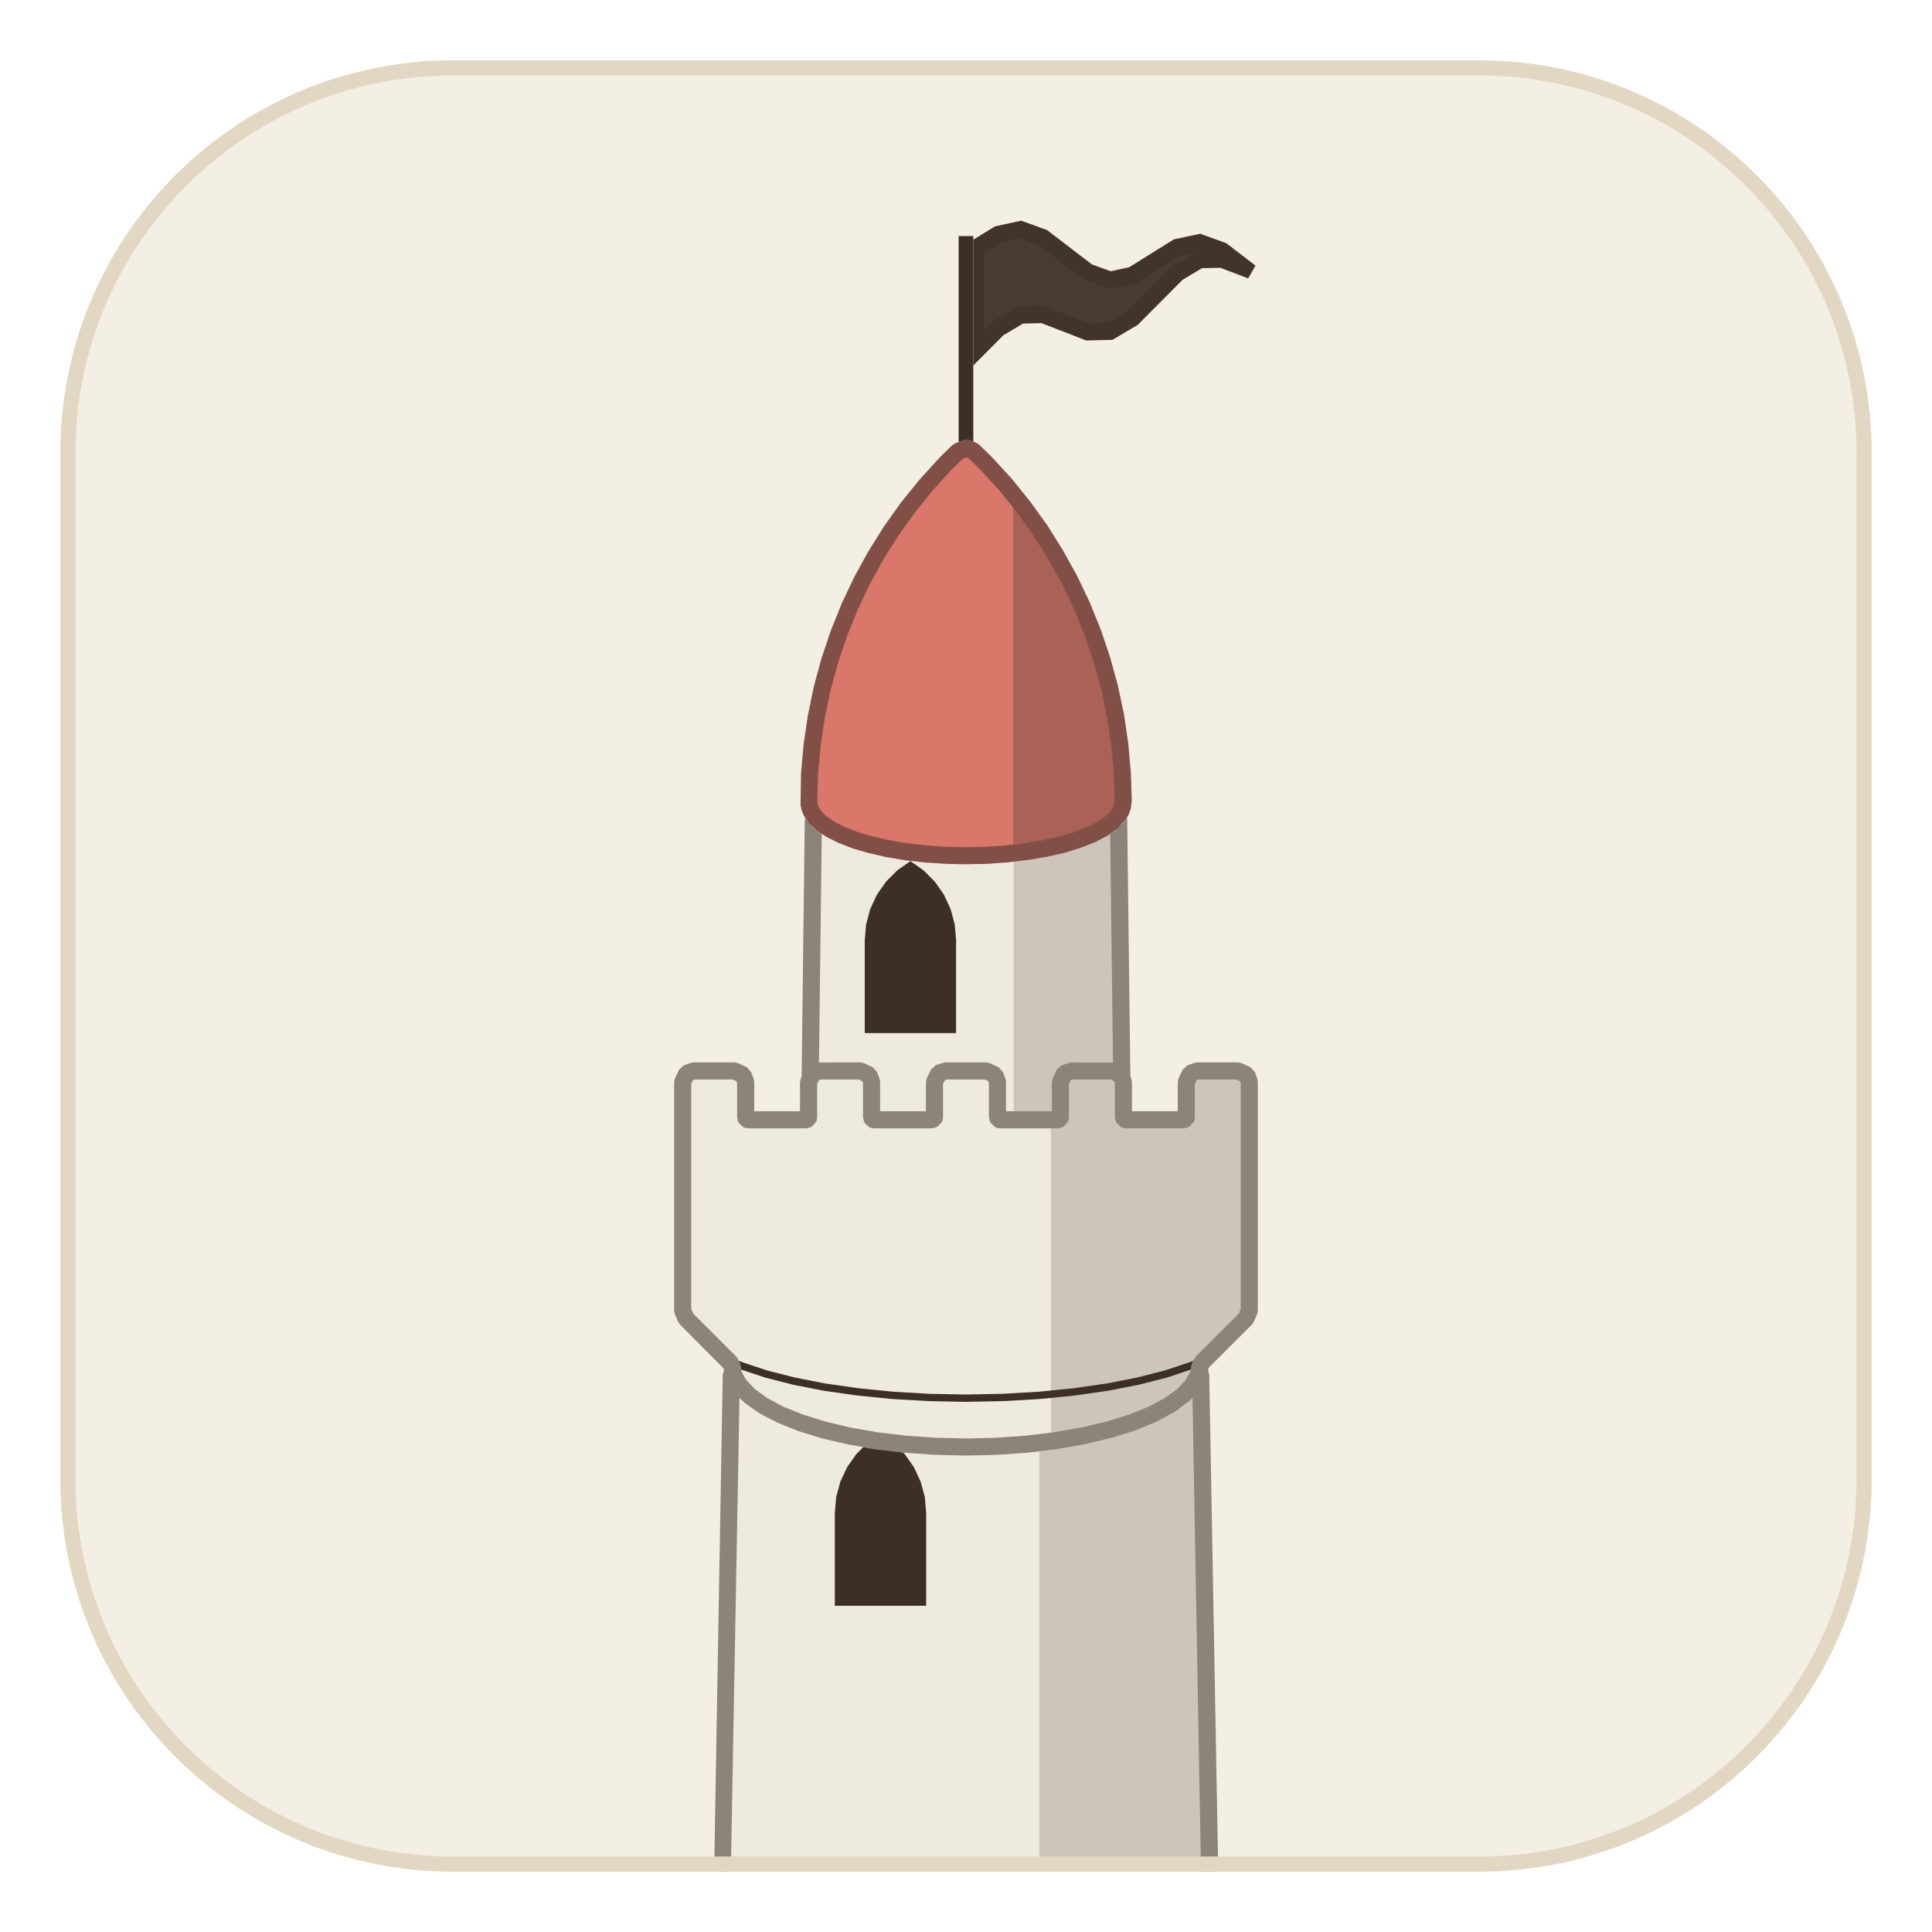
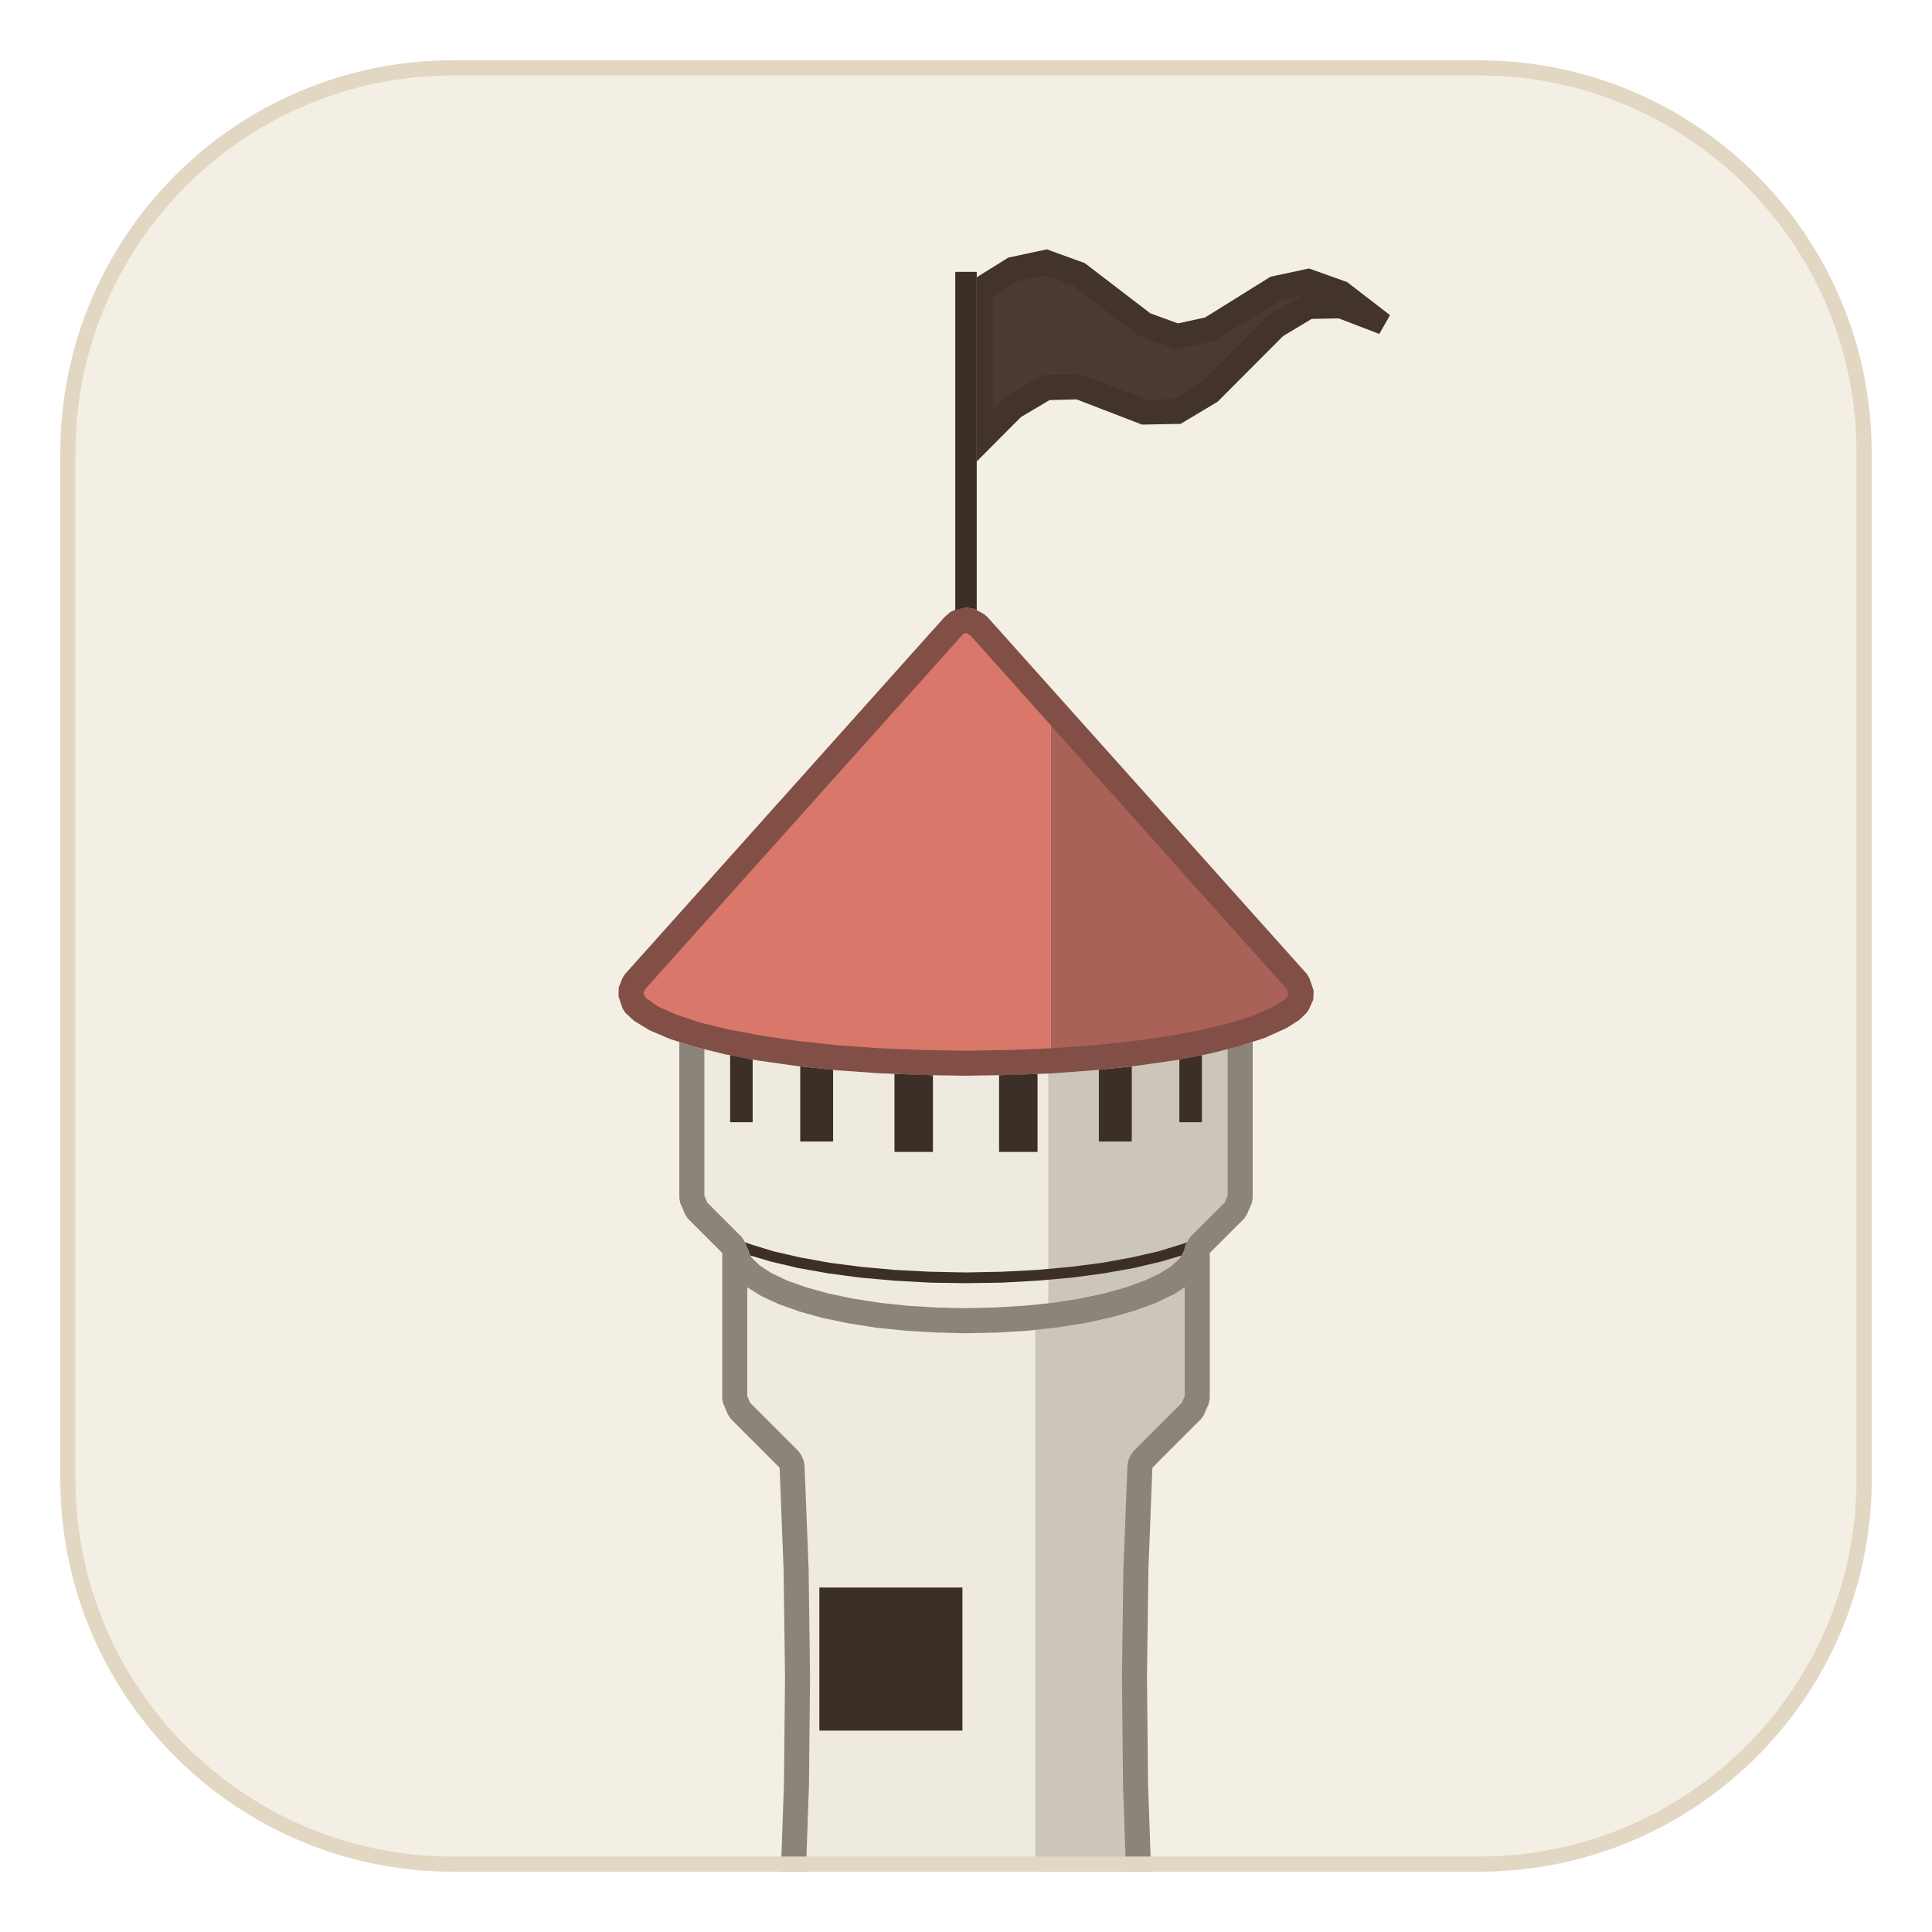
<svg xmlns="http://www.w3.org/2000/svg" viewBox="0 0 512 512">
  <defs>
    <clipPath id="tile">
      <rect x="16" y="16" width="480" height="480" rx="104" />
    </clipPath>
  </defs>
  <rect x="16" y="16" width="480" height="480" rx="104" fill="#F4EFE4" />
  <g clip-path="url(#tile)">
-     <svg x="172.18" y="52" width="167.63" height="482.61" viewBox="-25.9 -139.63 51.8 149.13">
-       <path data-role="sil" fill="#F4EFE4" stroke="#F4EFE4" stroke-width="3" stroke-linejoin="round" d="M-0.04 7.5L2.68 7.44L5.28 7.26L7.78 6.97L10.18 6.57L12.41 6.05L14.43 5.45L16.23 4.74L17.77 3.94L19.03 3.04L19.79 2.27L19.98 2.01L20.41 1.27L20.55 0.87L20.7 -0.11L19.92 -43.13L19.82 -43.5L19.87 -43.68L23.43 -47.24L23.58 -47.47L23.85 -48.1L23.9 -48.37L23.9 -67.1L23.86 -67.33L23.67 -67.89L23.31 -68.29L22.6 -68.63L22.3 -68.7L18.94 -68.7L18.71 -68.66L18.16 -68.47L17.75 -68.11L17.41 -67.4L17.34 -67.1L17.34 -64.7L13.59 -64.7L13.59 -67.1L13.55 -67.33L13.46 -67.6L13.2 -88.77L13.35 -89.05L13.49 -89.45L13.58 -90.12L13.5 -92.46L13.29 -94.83L12.94 -97.2L12.44 -99.56L11.81 -101.86L11.04 -104.14L10.14 -106.36L9.11 -108.52L7.95 -110.62L6.68 -112.65L5.27 -114.61L3.78 -116.46L2.15 -118.24L1.12 -119.25L0.93 -119.39L0.6 -119.54L0.6 -125.77L3.07 -128.25L4.67 -129.2L6.18 -129.24L9.84 -127.82L12 -127.87L14.07 -129.1L17.73 -132.78L19.33 -133.74L20.84 -133.77L23.11 -132.9L23.71 -133.95L21.31 -135.79L19.18 -136.56L17.03 -136.1L13.37 -133.82L11.85 -133.49L10.31 -134.05L6.64 -136.86L4.52 -137.63L2.37 -137.16L0.6 -136.07L0.6 -136.37L-0.6 -136.37L-0.6 -119.5L-0.86 -119.41L-1.12 -119.25L-2.22 -118.17L-3.84 -116.38L-5.33 -114.54L-6.73 -112.57L-8 -110.54L-9.16 -108.43L-10.18 -106.27L-11.07 -104.05L-11.84 -101.77L-12.46 -99.47L-12.95 -97.11L-13.3 -94.73L-13.51 -92.37L-13.55 -89.77L-13.45 -89.33L-13.2 -88.77L-13.46 -67.53L-13.52 -67.4L-13.59 -67.1L-13.59 -64.7L-17.34 -64.7L-17.34 -67.1L-17.38 -67.33L-17.58 -67.89L-17.93 -68.29L-18.64 -68.63L-18.94 -68.7L-22.3 -68.7L-22.53 -68.66L-23.09 -68.47L-23.49 -68.11L-23.83 -67.4L-23.9 -67.1L-23.9 -48.37L-23.85 -48.1L-23.58 -47.47L-23.43 -47.24L-19.84 -43.63L-19.82 -43.48L-19.92 -43.13L-20.67 0.22L-20.51 0.98L-20.36 1.37L-19.93 2.09L-19.73 2.34L-18.81 3.23L-17.58 4.05L-16.08 4.81L-14.3 5.49L-12.31 6.08L-10.09 6.58L-7.7 6.98L-5.21 7.27L-2.61 7.44Z" />
-       <path data-role="wall" fill="#EFEADF" d="M-3.28 -67.1L-3.21 -67.4L-2.87 -68.11L-2.47 -68.47L-1.91 -68.66L-1.68 -68.7L1.68 -68.7L1.98 -68.63L2.69 -68.29L3.04 -67.89L3.24 -67.33L3.28 -67.1L3.28 -64.7L3.9 -64.7L3.9 -85.13L1.68 -84.96L-0.04 -84.92L-1.75 -84.96L-3.44 -85.08L-5.06 -85.27L-6.62 -85.53L-8.07 -85.86L-9.4 -86.27L-10.58 -86.73L-11.6 -87.27L-12.51 -87.94L-12.75 -68.48L-12.22 -68.66L-11.99 -68.7L-8.63 -68.7L-8.33 -68.63L-7.62 -68.29L-7.27 -67.89L-7.07 -67.33L-7.03 -67.1L-7.03 -64.7L-3.28 -64.7ZM-0.02 -37.2L2.53 -37.26L4.99 -37.43L6.96 -37.67L6.96 -64L2.73 -64L2.67 -64.02L2.58 -64.2L2.58 -67.1L2.38 -67.66L1.68 -68L-1.68 -68L-2.24 -67.81L-2.58 -67.1L-2.58 -64.15L-2.6 -64.09L-2.78 -64L-7.58 -64L-7.64 -64.02L-7.73 -64.2L-7.73 -67.1L-7.93 -67.66L-8.63 -68L-11.99 -68L-12.55 -67.81L-12.89 -67.1L-12.89 -64.15L-12.91 -64.09L-13.09 -64L-17.89 -64L-17.96 -64.02L-18.04 -64.2L-18.04 -67.1L-18.24 -67.66L-18.94 -68L-22.3 -68L-22.86 -67.81L-23.2 -67.1L-23.2 -48.37L-22.94 -47.74L-19.3 -44.1L-19.18 -43.87L-19.06 -43.26L-18.96 -42.98L-18.6 -42.34L-18.46 -42.15L-17.67 -41.35L-16.57 -40.57L-15.19 -39.84L-13.53 -39.18L-11.67 -38.6L-9.58 -38.11L-7.32 -37.72L-4.94 -37.43L-2.49 -37.26ZM-0.02 6.8L2.63 6.74L5.2 6.57L6 6.47L6 -36.85L4.99 -36.73L2.5 -36.56L-0.04 -36.5L-2.58 -36.56L-5.07 -36.74L-7.49 -37.03L-9.79 -37.44L-11.93 -37.95L-13.86 -38.55L-15.6 -39.27L-17.09 -40.07L-18.3 -40.97L-19.03 -41.74L-19.24 -42.04L-19.98 0.09L-19.86 0.74L-19.75 1.02L-19.38 1.66L-19.24 1.84L-18.41 2.65L-17.27 3.43L-15.82 4.16L-14.1 4.82L-12.16 5.4L-9.98 5.89L-7.62 6.29L-5.16 6.57L-2.59 6.74Z" />
-       <path data-role="wall-shade" fill="#cbc5ba" d="M7.03 -67.1L7.1 -67.4L7.44 -68.11L7.84 -68.47L8.4 -68.66L8.63 -68.7L11.99 -68.7L12.29 -68.63L12.75 -68.41L12.51 -87.94L12.23 -87.7L11.42 -87.16L10.43 -86.67L9.28 -86.22L7.96 -85.84L6.53 -85.51L4.98 -85.25L3.9 -85.13L3.9 -64.7L7.03 -64.7ZM6.96 -37.67L9.63 -38.12L11.73 -38.62L13.6 -39.2L15.28 -39.88L16.68 -40.64L17.8 -41.46L18.46 -42.15L18.6 -42.34L18.96 -42.98L19.06 -43.26L19.18 -43.87L19.3 -44.1L22.94 -47.74L23.2 -48.37L23.2 -67.1L23.01 -67.66L22.3 -68L18.94 -68L18.39 -67.81L18.04 -67.1L18.04 -64.15L18.02 -64.09L17.84 -64L13.04 -64L12.98 -64.02L12.89 -64.2L12.89 -67.1L12.7 -67.66L11.99 -68L8.63 -68L8.07 -67.81L7.73 -67.1L7.73 -64.15L7.71 -64.09L7.53 -64L6.96 -64ZM6 6.47L7.67 6.28L10.03 5.88L12.21 5.38L14.17 4.8L15.91 4.12L17.37 3.37L18.54 2.54L19.24 1.84L19.38 1.66L19.75 1.02L19.86 0.74L20 -0.09L19.24 -42.04L18.97 -41.67L18.08 -40.78L16.9 -39.95L15.45 -39.2L13.74 -38.51L11.83 -37.92L9.7 -37.42L7.41 -37.02L6 -36.85Z" />
-       <path data-role="roof" fill="#D9776B" d="M-0.02 -85.62L1.71 -85.66L3.86 -85.83L3.86 -115.24L3.26 -115.98L1.66 -117.74L0.63 -118.75L0.09 -119L-0.63 -118.75L-1.7 -117.7L-3.3 -115.94L-4.76 -114.13L-6.14 -112.2L-7.39 -110.2L-8.52 -108.13L-9.53 -106.01L-10.41 -103.83L-11.16 -101.58L-11.78 -99.32L-12.26 -97.01L-12.61 -94.67L-12.81 -92.35L-12.88 -90.1L-12.8 -89.58L-12.69 -89.29L-12.36 -88.79L-11.83 -88.28L-11.1 -87.78L-10.18 -87.32L-9.08 -86.89L-7.81 -86.52L-6.42 -86.2L-4.9 -85.95L-3.32 -85.77L-1.66 -85.66Z" />
-       <path data-role="roof-shade" fill="#aa6157" d="M3.86 -85.83L4.94 -85.96L6.47 -86.21L7.87 -86.53L9.15 -86.92L10.26 -87.36L11.2 -87.84L11.96 -88.38L12.36 -88.79L12.69 -89.29L12.8 -89.58L12.88 -90.1L12.81 -92.4L12.6 -94.72L12.25 -97.06L11.76 -99.38L11.15 -101.63L10.39 -103.88L9.51 -106.06L8.5 -108.18L7.36 -110.25L6.11 -112.24L4.73 -114.17L3.86 -115.24Z" />
-       <path data-role="flag" fill="#4A3B32" d="M2.63 -128.81L4.47 -129.9L6.3 -129.94L9.97 -128.53L11.8 -128.57L13.63 -129.66L17.3 -133.34L19.13 -134.43L20.97 -134.47L22.8 -133.77L20.97 -135.17L19.13 -135.83L17.3 -135.44L13.63 -133.16L11.8 -132.77L9.97 -133.43L6.3 -136.24L4.47 -136.9L2.63 -136.51L0.8 -135.37L0.8 -126.97Z" />
-       <path data-role="wall-line" fill="#8c837a" d="M0.01 -37.9L-2.49 -37.96L-4.91 -38.13L-7.26 -38.41L-9.49 -38.8L-11.53 -39.29L-13.36 -39.86L-14.97 -40.51L-16.29 -41.22L-17.31 -41.96L-18.02 -42.72L-18.32 -43.27L-18.39 -43.44L-18.49 -43.99L-18.68 -44.42L-18.8 -44.59L-22.34 -48.13L-22.5 -48.51L-22.5 -66.94L-22.36 -67.24L-22.18 -67.3L-19.1 -67.3L-18.8 -67.16L-18.74 -66.98L-18.74 -64.2L-18.68 -63.9L-18.59 -63.72L-18.19 -63.36L-17.89 -63.3L-13.09 -63.3L-12.79 -63.37L-12.61 -63.46L-12.25 -63.86L-12.19 -64.15L-12.19 -66.94L-12.04 -67.24L-11.87 -67.3L-8.79 -67.3L-8.49 -67.16L-8.43 -66.98L-8.43 -64.2L-8.36 -63.9L-8.28 -63.72L-7.88 -63.36L-7.58 -63.3L-2.78 -63.3L-2.48 -63.37L-2.3 -63.46L-1.94 -63.86L-1.88 -64.15L-1.88 -66.94L-1.73 -67.24L-1.56 -67.3L1.52 -67.3L1.82 -67.16L1.88 -66.98L1.88 -64.2L1.95 -63.9L2.04 -63.72L2.44 -63.36L2.73 -63.3L7.53 -63.3L7.83 -63.37L8.01 -63.46L8.37 -63.86L8.43 -64.15L8.43 -66.94L8.58 -67.24L8.75 -67.3L11.83 -67.3L12.13 -67.16L12.19 -66.98L12.19 -64.2L12.26 -63.9L12.35 -63.72L12.75 -63.36L13.04 -63.3L17.84 -63.3L18.14 -63.37L18.32 -63.46L18.68 -63.86L18.74 -64.15L18.74 -66.94L18.89 -67.24L19.06 -67.3L22.14 -67.3L22.44 -67.16L22.5 -66.98L22.5 -48.51L22.34 -48.13L18.8 -44.59L18.56 -44.19L18.49 -43.99L18.39 -43.44L18.32 -43.27L17.93 -42.61L17.24 -41.9L16.22 -41.18L14.91 -40.48L13.3 -39.84L11.49 -39.28L9.45 -38.8L7.22 -38.41L4.88 -38.13L2.47 -37.96ZM13.2 -88.77L12.86 -88.29L12.23 -87.7L11.81 -87.41L12.04 -68.69L8.63 -68.7L8.4 -68.66L7.84 -68.47L7.44 -68.11L7.1 -67.4L7.03 -67.1L7.03 -64.7L3.28 -64.7L3.28 -67.1L3.24 -67.33L3.04 -67.89L2.69 -68.29L1.98 -68.63L1.68 -68.7L-1.68 -68.7L-1.91 -68.66L-2.47 -68.47L-2.87 -68.11L-3.21 -67.4L-3.28 -67.1L-3.28 -64.7L-7.03 -64.7L-7.03 -67.1L-7.07 -67.33L-7.27 -67.89L-7.62 -68.29L-8.33 -68.63L-8.63 -68.7L-12.04 -68.69L-11.81 -87.41L-12.46 -87.89L-13.1 -88.61L-13.2 -88.77L-13.46 -67.53L-13.52 -67.4L-13.59 -67.1L-13.59 -64.7L-17.34 -64.7L-17.34 -67.1L-17.38 -67.33L-17.58 -67.89L-17.93 -68.29L-18.64 -68.63L-18.94 -68.7L-22.3 -68.7L-22.53 -68.66L-23.09 -68.47L-23.49 -68.11L-23.83 -67.4L-23.9 -67.1L-23.9 -48.37L-23.85 -48.1L-23.58 -47.47L-23.43 -47.24L-19.84 -43.63L-19.82 -43.48L-19.92 -43.13L-20.67 0.22L-20.51 0.98L-20.36 1.37L-19.93 2.09L-19.73 2.34L-18.81 3.23L-17.58 4.05L-16.08 4.81L-14.3 5.49L-12.31 6.08L-10.09 6.58L-7.7 6.98L-5.21 7.27L-2.61 7.44L0.04 7.5L2.68 7.44L5.28 7.26L7.78 6.97L10.18 6.57L12.41 6.05L14.43 5.45L16.23 4.74L17.77 3.94L19.03 3.04L19.79 2.27L19.98 2.01L20.41 1.27L20.55 0.87L20.7 -0.11L19.92 -43.13L19.82 -43.5L19.87 -43.68L23.43 -47.24L23.58 -47.47L23.85 -48.1L23.9 -48.37L23.9 -67.1L23.86 -67.33L23.67 -67.89L23.31 -68.29L22.6 -68.63L22.3 -68.7L18.94 -68.7L18.71 -68.66L18.16 -68.47L17.75 -68.11L17.41 -67.4L17.34 -67.1L17.34 -64.7L13.59 -64.7L13.59 -67.1L13.55 -67.33L13.46 -67.6ZM-18.55 -41.23L-18.08 -40.78L-16.9 -39.95L-15.45 -39.2L-13.74 -38.51L-11.83 -37.92L-9.7 -37.42L-7.41 -37.02L-4.99 -36.73L-2.5 -36.56L0.04 -36.5L2.58 -36.56L5.07 -36.74L7.49 -37.03L9.79 -37.44L11.93 -37.95L13.86 -38.55L15.6 -39.27L17.09 -40.07L18.3 -40.97L18.55 -41.23L19.29 0L19.18 0.54L19.12 0.72L18.71 1.38L17.98 2.09L16.93 2.81L15.56 3.51L13.9 4.15L11.99 4.72L9.86 5.2L7.53 5.59L5.09 5.87L2.58 6.04L0 6.1L-2.6 6.04L-5.13 5.87L-7.57 5.59L-9.87 5.2L-12.02 4.71L-13.92 4.14L-15.61 3.49L-17 2.77L-18.06 2.03L-18.8 1.26L-19.12 0.72L-19.18 0.54L-19.3 -0.11Z" />
-       <path data-role="roof-line" fill="#824f46" d="M-0.04 -84.92L1.75 -84.96L3.44 -85.08L5.06 -85.27L6.62 -85.53L8.07 -85.86L9.4 -86.27L10.58 -86.73L11.6 -87.27L12.46 -87.89L13.1 -88.61L13.35 -89.05L13.49 -89.45L13.58 -90.12L13.5 -92.46L13.29 -94.83L12.94 -97.2L12.44 -99.56L11.81 -101.86L11.04 -104.14L10.14 -106.36L9.11 -108.52L7.95 -110.62L6.68 -112.65L5.27 -114.61L3.78 -116.46L2.15 -118.24L1.12 -119.25L0.93 -119.39L0.39 -119.64L-0.14 -119.66L-0.86 -119.41L-1.12 -119.25L-2.22 -118.17L-3.84 -116.38L-5.33 -114.54L-6.73 -112.57L-8 -110.54L-9.16 -108.43L-10.18 -106.27L-11.07 -104.05L-11.84 -101.77L-12.46 -99.47L-12.95 -97.11L-13.3 -94.73L-13.51 -92.37L-13.55 -89.77L-13.45 -89.33L-13.29 -88.94L-12.86 -88.29L-12.23 -87.7L-11.42 -87.16L-10.43 -86.67L-9.28 -86.22L-7.96 -85.84L-6.53 -85.51L-4.98 -85.25L-3.36 -85.07L-1.68 -84.96ZM0 -86.32L-1.67 -86.36L-3.29 -86.47L-4.85 -86.65L-6.31 -86.9L-7.68 -87.21L-8.89 -87.57L-9.96 -87.99L-10.83 -88.44L-11.48 -88.9L-11.92 -89.36L-12.12 -89.77L-12.18 -90.12L-12.11 -92.34L-11.9 -94.65L-11.56 -96.91L-11.08 -99.21L-10.48 -101.41L-9.74 -103.62L-8.87 -105.76L-7.89 -107.84L-6.77 -109.88L-5.54 -111.83L-4.18 -113.73L-2.73 -115.53L-1.18 -117.24L-0.25 -118.14L0.05 -118.25L0.23 -118.17L1.19 -117.22L2.76 -115.5L4.19 -113.72L5.55 -111.82L6.77 -109.87L7.89 -107.83L8.89 -105.73L9.75 -103.58L10.49 -101.38L11.1 -99.16L11.57 -96.88L11.91 -94.59L12.11 -92.31L12.17 -90L12.06 -89.59L11.84 -89.25L11.4 -88.83L10.76 -88.4L9.91 -87.97L8.87 -87.56L7.65 -87.2L6.29 -86.89L4.8 -86.64L3.25 -86.47L1.65 -86.36Z" />
-       <path data-role="flag-line" fill="#42342d" d="M3.07 -128.25L4.67 -129.2L6.18 -129.24L9.84 -127.82L12 -127.87L14.07 -129.1L17.73 -132.78L19.33 -133.74L20.84 -133.77L23.11 -132.9L23.71 -133.95L21.31 -135.79L19.18 -136.56L17.03 -136.1L13.37 -133.82L11.85 -133.49L10.31 -134.05L6.64 -136.86L4.52 -137.63L2.37 -137.16L0.6 -136.07L0.6 -125.77ZM1.5 -134.98L2.9 -135.85L4.42 -136.17L5.96 -135.62L9.63 -132.81L11.75 -132.04L13.9 -132.5L17.57 -134.78L18.79 -135.04L16.87 -133.9L13.2 -130.22L11.6 -129.26L10.09 -129.23L6.42 -130.64L4.27 -130.6L2.2 -129.36L1.5 -128.66Z" />
-       <path data-role="ink" fill="#3B2F28" d="M-0.14 -119.66L0.39 -119.64L0.6 -119.54L0.6 -136.37L-0.6 -136.37L-0.6 -119.5ZM-0.81 -78.7L-0.92 -80L-1.26 -81.26L-1.81 -82.44L-2.56 -83.51L-3.48 -84.43L-4.55 -85.18L-5.62 -84.43L-6.54 -83.51L-7.29 -82.44L-7.84 -81.26L-8.18 -80L-8.29 -78.7L-8.29 -71.1L-0.81 -71.1ZM3.04 -40.96L6.03 -41.13L8.91 -41.42L11.65 -41.81L14.19 -42.31L16.49 -42.9L18.4 -43.54L18.49 -43.99L18.6 -44.27L18.3 -44.14L16.32 -43.48L14.05 -42.9L11.56 -42.41L8.85 -42.02L5.97 -41.73L3.02 -41.56L0 -41.5L-3.02 -41.56L-5.97 -41.73L-8.85 -42.02L-11.56 -42.41L-14.05 -42.9L-16.32 -43.48L-18.3 -44.14L-18.6 -44.27L-18.49 -43.99L-18.4 -43.54L-16.49 -42.9L-14.19 -42.31L-11.65 -41.81L-8.91 -41.42L-6.03 -41.13L-3.04 -40.96L0 -40.9ZM-3.26 -31.8L-3.37 -33.1L-3.71 -34.36L-4.26 -35.54L-5.01 -36.61L-5.15 -36.75L-7.49 -37.03L-8.41 -37.19L-8.99 -36.61L-9.74 -35.54L-10.29 -34.36L-10.63 -33.1L-10.74 -31.8L-10.74 -24.2L-3.26 -24.2Z" />
+     <svg x="149.84" y="52" width="232.7" height="600" viewBox="-22.4 -118.8 49.1 126.6">
+       <path d="M-0.04 4.78L1.64 4.74L3.21 4.63L4.72 4.46L6.18 4.21L7.54 3.9L8.77 3.53L9.88 3.09L10.84 2.58L11.64 2L12.25 1.31L12.47 0.92L12.61 0.51L12.67 0.16L12.67 -0.24L11.89 -6.12L11.25 -12.06L10.75 -18.06L10.39 -24.04L10.18 -30.02L10.12 -36.01L10.2 -42L10.42 -47.67L10.44 -47.72L13.16 -50.44L13.31 -50.67L13.58 -51.3L13.63 -51.57L13.63 -59.71L15.56 -61.64L15.71 -61.87L15.98 -62.5L16.03 -62.77L16.03 -71.51L16.72 -71.74L17.93 -72.29L18.64 -72.74L19.05 -73.14L19.18 -73.34L19.42 -73.88L19.44 -74.38L19.21 -75.05L19.07 -75.3L1.19 -95.28L1.01 -95.43L0.6 -95.66L0.6 -103.97L3.07 -106.45L4.67 -107.4L6.18 -107.44L9.84 -106.03L12 -106.07L14.07 -107.31L17.73 -110.98L19.33 -111.94L20.84 -111.97L23.11 -111.1L23.71 -112.15L21.31 -114L19.18 -114.76L17.03 -114.3L13.37 -112.02L11.85 -111.69L10.31 -112.25L6.64 -115.06L4.52 -115.83L2.37 -115.37L0.6 -114.27L0.6 -114.57L-0.6 -114.57L-0.6 -95.67L-0.86 -95.56L-1.19 -95.28L-19.07 -75.3L-19.2 -75.1L-19.42 -74.55L-19.43 -74.05L-19.2 -73.38L-19.05 -73.14L-18.56 -72.69L-17.71 -72.17L-16.57 -71.68L-16.03 -71.51L-16.03 -62.77L-15.98 -62.5L-15.71 -61.87L-15.56 -61.64L-13.63 -59.71L-13.63 -51.57L-13.58 -51.3L-13.31 -50.67L-13.16 -50.44L-10.44 -47.72L-10.42 -47.67L-10.2 -41.98L-10.12 -35.99L-10.18 -30.02L-10.39 -24.02L-10.75 -18.04L-11.25 -12.06L-11.9 -6.08L-12.68 -0.13L-12.66 0.27L-12.58 0.63L-12.42 1.02L-12.01 1.63L-11.42 2.18L-10.66 2.69L-9.73 3.15L-8.65 3.57L-7.44 3.92L-6.09 4.23L-4.64 4.47L-3.13 4.64L-1.57 4.75Z" fill="#f4efe4" stroke="#f4efe4" stroke-width="3px" stroke-linejoin="round" />
+       <path data-role="wall" d="M-0.02 -55.92L1.72 -55.96L3.36 -56.06L4.6 -56.19L4.6 -69.75L2.48 -69.66L-0.02 -69.62L-2.52 -69.66L-4.95 -69.76L-7.35 -69.94L-9.58 -70.18L-11.69 -70.48L-13.57 -70.84L-15.33 -71.28L-15.33 -62.77L-15.07 -62.14L-13.03 -60.09L-12.9 -59.87L-12.85 -59.63L-12.73 -59.33L-12.41 -58.87L-11.88 -58.4L-11.15 -57.94L-10.21 -57.5L-9.11 -57.1L-7.85 -56.76L-6.43 -56.46L-4.94 -56.23L-3.32 -56.06L-1.68 -55.95ZM-0.02 4.08L1.59 4.04L3.13 3.94L3.88 3.85L3.88 -55.41L1.7 -55.26L-0.03 -55.22L-1.76 -55.26L-3.43 -55.36L-5.09 -55.54L-6.62 -55.78L-8.1 -56.1L-9.41 -56.47L-10.59 -56.9L-11.63 -57.4L-12.48 -57.98L-12.93 -58.4L-12.93 -51.57L-12.67 -50.94L-9.85 -48.12L-9.72 -47.83L-9.5 -41.99L-9.42 -35.99L-9.48 -30L-9.69 -24L-10.05 -17.99L-10.55 -12L-11.2 -6L-11.98 -0.15L-11.97 0.14L-11.93 0.38L-11.82 0.67L-11.51 1.14L-11.02 1.61L-10.34 2.07L-9.48 2.5L-8.45 2.9L-7.29 3.24L-5.98 3.54L-4.56 3.77L-3.09 3.94L-1.55 4.04Z" fill="#efeadf" />
+       <path data-role="wall-shade" d="M4.6 -56.19L6.48 -56.47L7.91 -56.77L9.17 -57.13L10.29 -57.53L11.25 -57.99L12.01 -58.49L12.41 -58.87L12.73 -59.33L12.85 -59.63L12.9 -59.87L13.03 -60.09L15.07 -62.14L15.33 -62.77L15.33 -71.28L13.48 -70.82L11.62 -70.47L9.52 -70.17L7.29 -69.93L4.6 -69.75ZM3.88 3.85L4.61 3.77L6.03 3.53L7.34 3.23L8.52 2.87L9.56 2.46L10.44 2.01L11.14 1.5L11.51 1.14L11.82 0.67L11.93 0.38L11.97 0.14L11.98 -0.15L11.2 -6.03L10.55 -12.01L10.05 -18L9.69 -24.01L9.48 -30L9.42 -36.01L9.5 -42L9.72 -47.83L9.85 -48.12L12.67 -50.94L12.93 -51.57L12.93 -58.4L12.26 -57.8L11.45 -57.3L10.45 -56.84L9.29 -56.43L8 -56.07L6.54 -55.77L5.01 -55.53L3.88 -55.41Z" fill="#cbc5ba" />
+       <path data-role="roof" d="M-0.01 -70.32L2.5 -70.36L4.73 -70.45L4.73 -90.28L0.67 -94.82L0.15 -95.1L-0.43 -95.01L-0.67 -94.82L-18.55 -74.83L-18.78 -74.28L-18.54 -73.62L-18.19 -73.28L-17.43 -72.81L-16.35 -72.34L-14.98 -71.91L-13.36 -71.51L-11.52 -71.16L-9.45 -70.86L-7.24 -70.63L-4.87 -70.46L-2.47 -70.36Z" fill="#d9776b" />
+       <path data-role="roof-shade" d="M4.73 -70.45L7.27 -70.63L9.48 -70.87L11.56 -71.17L13.4 -71.52L15.05 -71.92L16.44 -72.38L17.55 -72.88L18.19 -73.28L18.54 -73.62L18.77 -74.16L18.55 -74.83L4.73 -90.28Z" fill="#aa6157" />
+       <path data-role="flag" d="M2.63 -107.01L4.47 -108.1L6.3 -108.14L9.97 -106.73L11.8 -106.77L13.63 -107.86L17.3 -111.54L19.13 -112.63L20.97 -112.67L22.8 -111.97L20.97 -113.37L19.13 -114.03L17.3 -113.64L13.63 -111.36L11.8 -110.97L9.97 -111.63L6.3 -114.44L4.47 -115.1L2.63 -114.71L0.8 -113.57L0.8 -105.17Z" fill="#4a3b32" />
+       <path data-role="wall-line" d="M-13.58 -51.3L-13.31 -50.67L-13.16 -50.44L-10.44 -47.72L-10.42 -47.67L-10.2 -41.98L-10.12 -35.99L-10.18 -30.02L-10.39 -24.02L-10.75 -18.04L-11.25 -12.06L-11.9 -6.08L-12.68 -0.13L-12.66 0.27L-12.58 0.63L-12.42 1.02L-12.01 1.63L-11.42 2.18L-10.66 2.69L-9.73 3.15L-8.65 3.57L-7.44 3.92L-6.09 4.23L-4.64 4.47L-3.13 4.64L-1.57 4.75L0.04 4.78L1.64 4.74L3.21 4.63L4.72 4.46L6.18 4.21L7.54 3.9L8.77 3.53L9.88 3.09L10.84 2.58L11.64 2L12.25 1.31L12.47 0.92L12.61 0.51L12.67 0.16L12.67 -0.24L11.89 -6.12L11.25 -12.06L10.75 -18.06L10.39 -24.04L10.18 -30.02L10.12 -36.01L10.2 -42L10.42 -47.67L10.44 -47.72L13.16 -50.44L13.31 -50.67L13.58 -51.3L13.63 -51.57L13.63 -59.71L15.56 -61.64L15.71 -61.87L15.98 -62.5L16.03 -62.77L16.03 -71.51L15.15 -71.23L14.63 -71.1L14.63 -62.91L14.47 -62.53L12.53 -60.59L12.29 -60.2L12.11 -59.65L11.9 -59.35L11.48 -58.97L10.83 -58.56L9.98 -58.16L8.92 -57.78L7.7 -57.44L6.32 -57.15L4.85 -56.92L3.27 -56.76L1.66 -56.66L0 -56.62L-1.67 -56.66L-3.29 -56.76L-4.87 -56.93L-6.34 -57.16L-7.72 -57.45L-8.94 -57.79L-10.01 -58.17L-10.89 -58.59L-11.55 -59.02L-11.99 -59.45L-12.18 -59.83L-12.29 -60.2L-12.53 -60.59L-14.47 -62.53L-14.63 -62.91L-14.63 -71.1L-15.26 -71.26L-16.03 -71.51L-16.03 -62.77L-15.98 -62.5L-15.71 -61.87L-15.56 -61.64L-13.63 -59.71L-13.63 -51.57ZM-12.23 -57.79L-11.45 -57.3L-10.45 -56.84L-9.29 -56.43L-8 -56.07L-6.54 -55.77L-5.01 -55.53L-3.36 -55.36L-1.7 -55.26L0.03 -55.22L1.76 -55.26L3.43 -55.36L5.09 -55.54L6.62 -55.78L8.1 -56.1L9.41 -56.47L10.59 -56.9L11.63 -57.4L12.23 -57.79L12.23 -51.71L12.07 -51.33L9.36 -48.62L9.21 -48.4L9.08 -48.11L9.03 -47.85L8.8 -41.99L8.72 -35.99L8.78 -29.98L8.99 -23.96L9.35 -17.94L9.86 -11.93L10.51 -5.91L11.28 -0.11L11.25 0.19L10.98 0.67L10.59 1.05L10 1.45L9.2 1.86L8.25 2.23L7.12 2.56L5.86 2.85L4.47 3.08L3.02 3.25L1.53 3.35L-0.01 3.38L-1.55 3.34L-3.06 3.24L-4.51 3.07L-5.87 2.84L-7.15 2.55L-8.27 2.22L-9.26 1.83L-10.07 1.41L-10.67 0.98L-11.06 0.57L-11.25 0.19L-11.28 -0.11L-10.51 -5.92L-9.86 -11.94L-9.35 -17.96L-8.99 -23.98L-8.78 -29.99L-8.72 -36.01L-8.8 -42.03L-9.03 -47.85L-9.08 -48.11L-9.21 -48.4L-9.36 -48.62L-12.07 -51.33L-12.23 -51.71Z" fill="#8c837a" />
+       <path data-role="roof-line" d="M-0.02 -69.62L2.52 -69.66L4.95 -69.76L7.35 -69.94L9.58 -70.18L11.69 -70.48L13.57 -70.84L15.26 -71.26L16.72 -71.74L17.93 -72.29L18.64 -72.74L19.05 -73.14L19.18 -73.34L19.42 -73.88L19.44 -74.38L19.21 -75.05L19.07 -75.3L1.19 -95.28L1.01 -95.43L0.49 -95.72L0.04 -95.8L-0.55 -95.7L-0.86 -95.56L-1.19 -95.28L-19.07 -75.3L-19.2 -75.1L-19.42 -74.55L-19.43 -74.05L-19.2 -73.38L-19.05 -73.14L-18.56 -72.69L-17.71 -72.17L-16.57 -71.68L-15.15 -71.23L-13.48 -70.82L-11.62 -70.47L-9.52 -70.17L-7.29 -69.93L-4.9 -69.76L-2.48 -69.66ZM0 -71.02L-2.46 -71.06L-4.87 -71.16L-7.2 -71.33L-9.38 -71.56L-11.43 -71.86L-13.25 -72.2L-14.85 -72.59L-16.18 -73.03L-17.2 -73.48L-17.93 -73.99L-18.03 -74.26L-17.95 -74.45L-0.14 -94.34L0.03 -94.37L0.23 -94.26L17.93 -74.47L18.02 -74.19L17.94 -74L17.77 -73.85L17.12 -73.44L16.11 -73L14.82 -72.59L13.21 -72.19L11.41 -71.85L9.36 -71.56L7.19 -71.33L4.84 -71.16L2.46 -71.06Z" fill="#824f46" />
+       <path data-role="flag-line" d="M3.07 -106.45L4.67 -107.4L6.18 -107.44L9.84 -106.03L12 -106.07L14.07 -107.31L17.73 -110.98L19.33 -111.94L20.84 -111.97L23.11 -111.1L23.71 -112.15L21.31 -114L19.18 -114.76L17.03 -114.3L13.37 -112.02L11.85 -111.69L10.31 -112.25L6.64 -115.06L4.52 -115.83L2.37 -115.37L0.6 -114.27L0.6 -103.97ZM1.5 -113.18L2.9 -114.05L4.42 -114.37L5.96 -113.82L9.63 -111.01L11.75 -110.24L13.9 -110.7L17.57 -112.98L18.79 -113.25L16.87 -112.1L13.2 -108.42L11.6 -107.46L10.09 -107.43L6.42 -108.84L4.27 -108.8L2.2 -107.56L1.5 -106.86Z" fill="#42342d" />
+       <path data-role="ink" d="M0.6 -114.57L-0.6 -114.57L-0.6 -95.67L0.04 -95.8L0.49 -95.72L0.6 -95.66ZM13.19 -70.77L11.93 -70.53L11.93 -67.02L13.19 -67.02ZM-11.93 -70.53L-13.19 -70.77L-13.19 -67.02L-11.93 -67.02ZM9.27 -70.14L7.43 -69.95L7.43 -65.94L9.27 -65.94ZM-7.43 -69.95L-9.27 -70.14L-9.27 -65.94L-7.43 -65.94ZM4 -69.72L1.85 -69.65L1.85 -65.36L4 -65.36ZM-1.85 -69.65L-4 -69.72L-4 -65.36L-1.85 -65.36ZM2.01 -58.05L3.99 -58.16L5.9 -58.33L7.71 -58.57L9.39 -58.87L10.92 -59.23L12.06 -59.57L12.18 -59.83L12.29 -60.2L12.35 -60.31L12.06 -60.2L10.76 -59.8L9.27 -59.46L7.62 -59.16L5.84 -58.93L3.95 -58.76L1.99 -58.66L0 -58.62L-1.99 -58.66L-3.95 -58.76L-5.84 -58.93L-7.62 -59.16L-9.27 -59.46L-10.76 -59.8L-12.06 -60.2L-12.35 -60.31L-12.06 -59.57L-10.92 -59.23L-9.39 -58.87L-7.71 -58.57L-5.9 -58.33L-3.99 -58.16L-2.01 -58.05L0 -58.02ZM-0.2 -41L-8.2 -41L-8.2 -33L-0.2 -33Z" fill="#3b2f28" />
    </svg>
  </g>
  <rect x="18" y="18" width="476" height="476" rx="102" fill="none" stroke="#E2D7C2" stroke-width="4" />
</svg>
